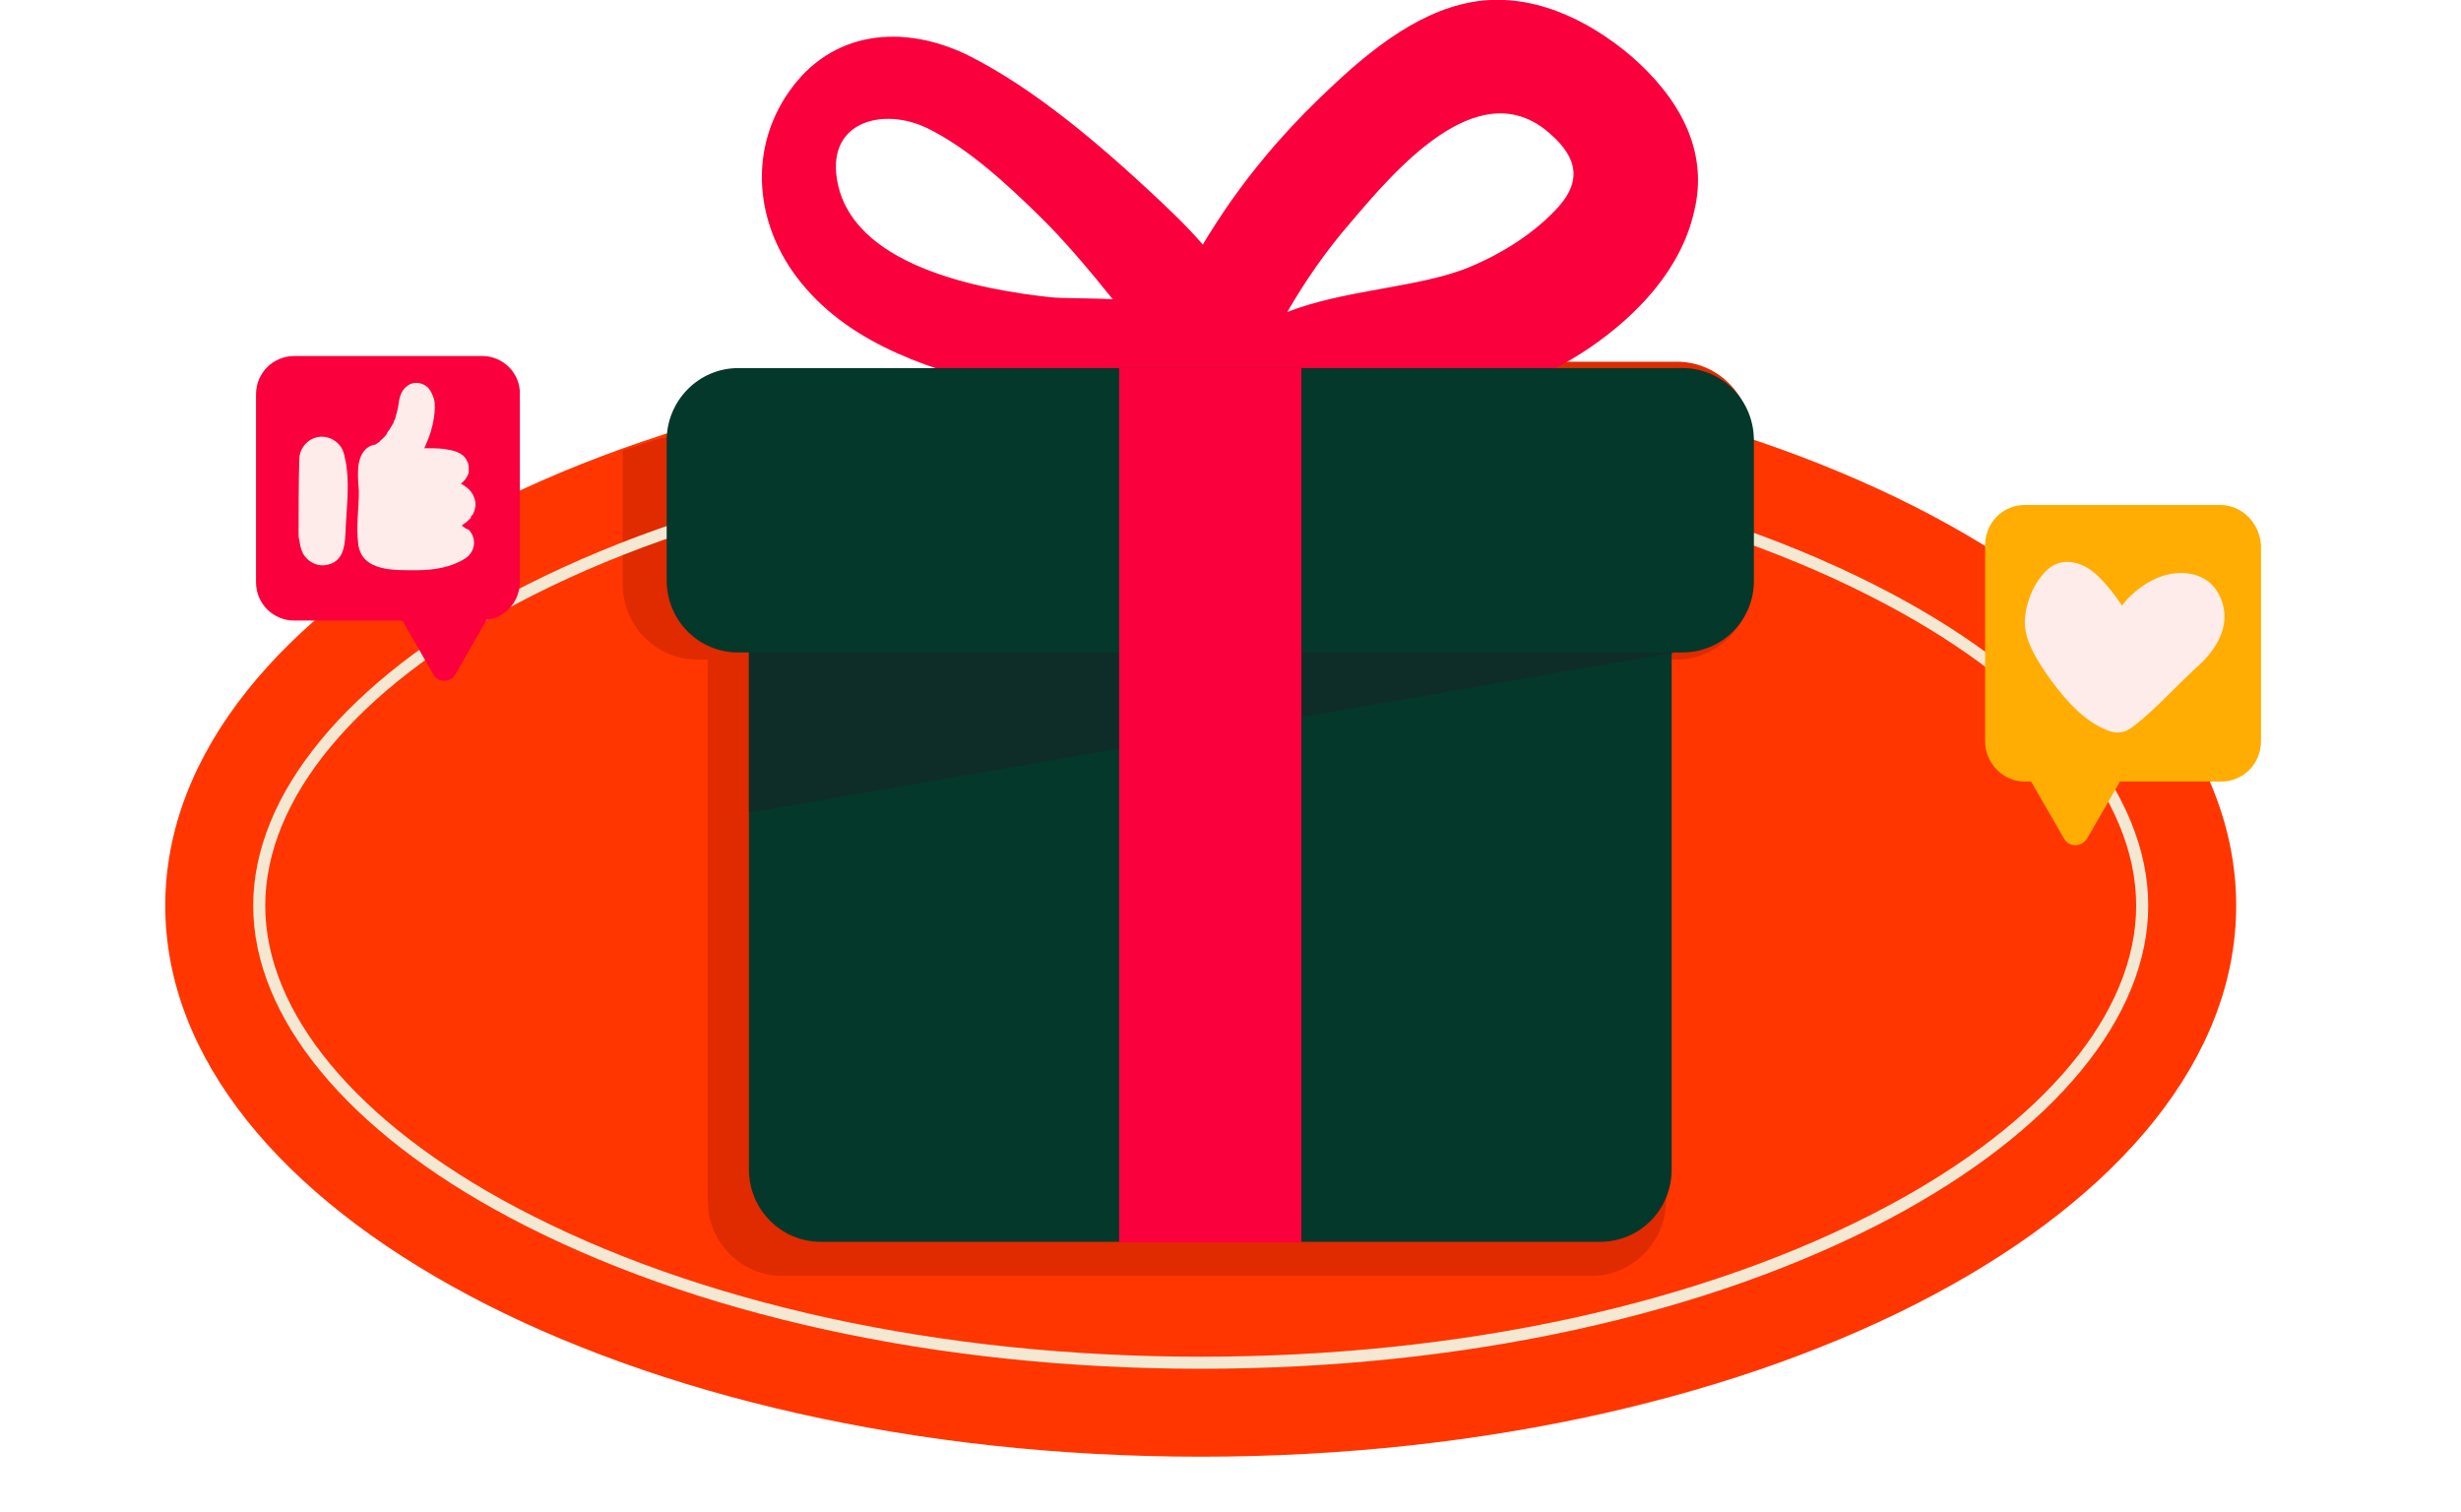
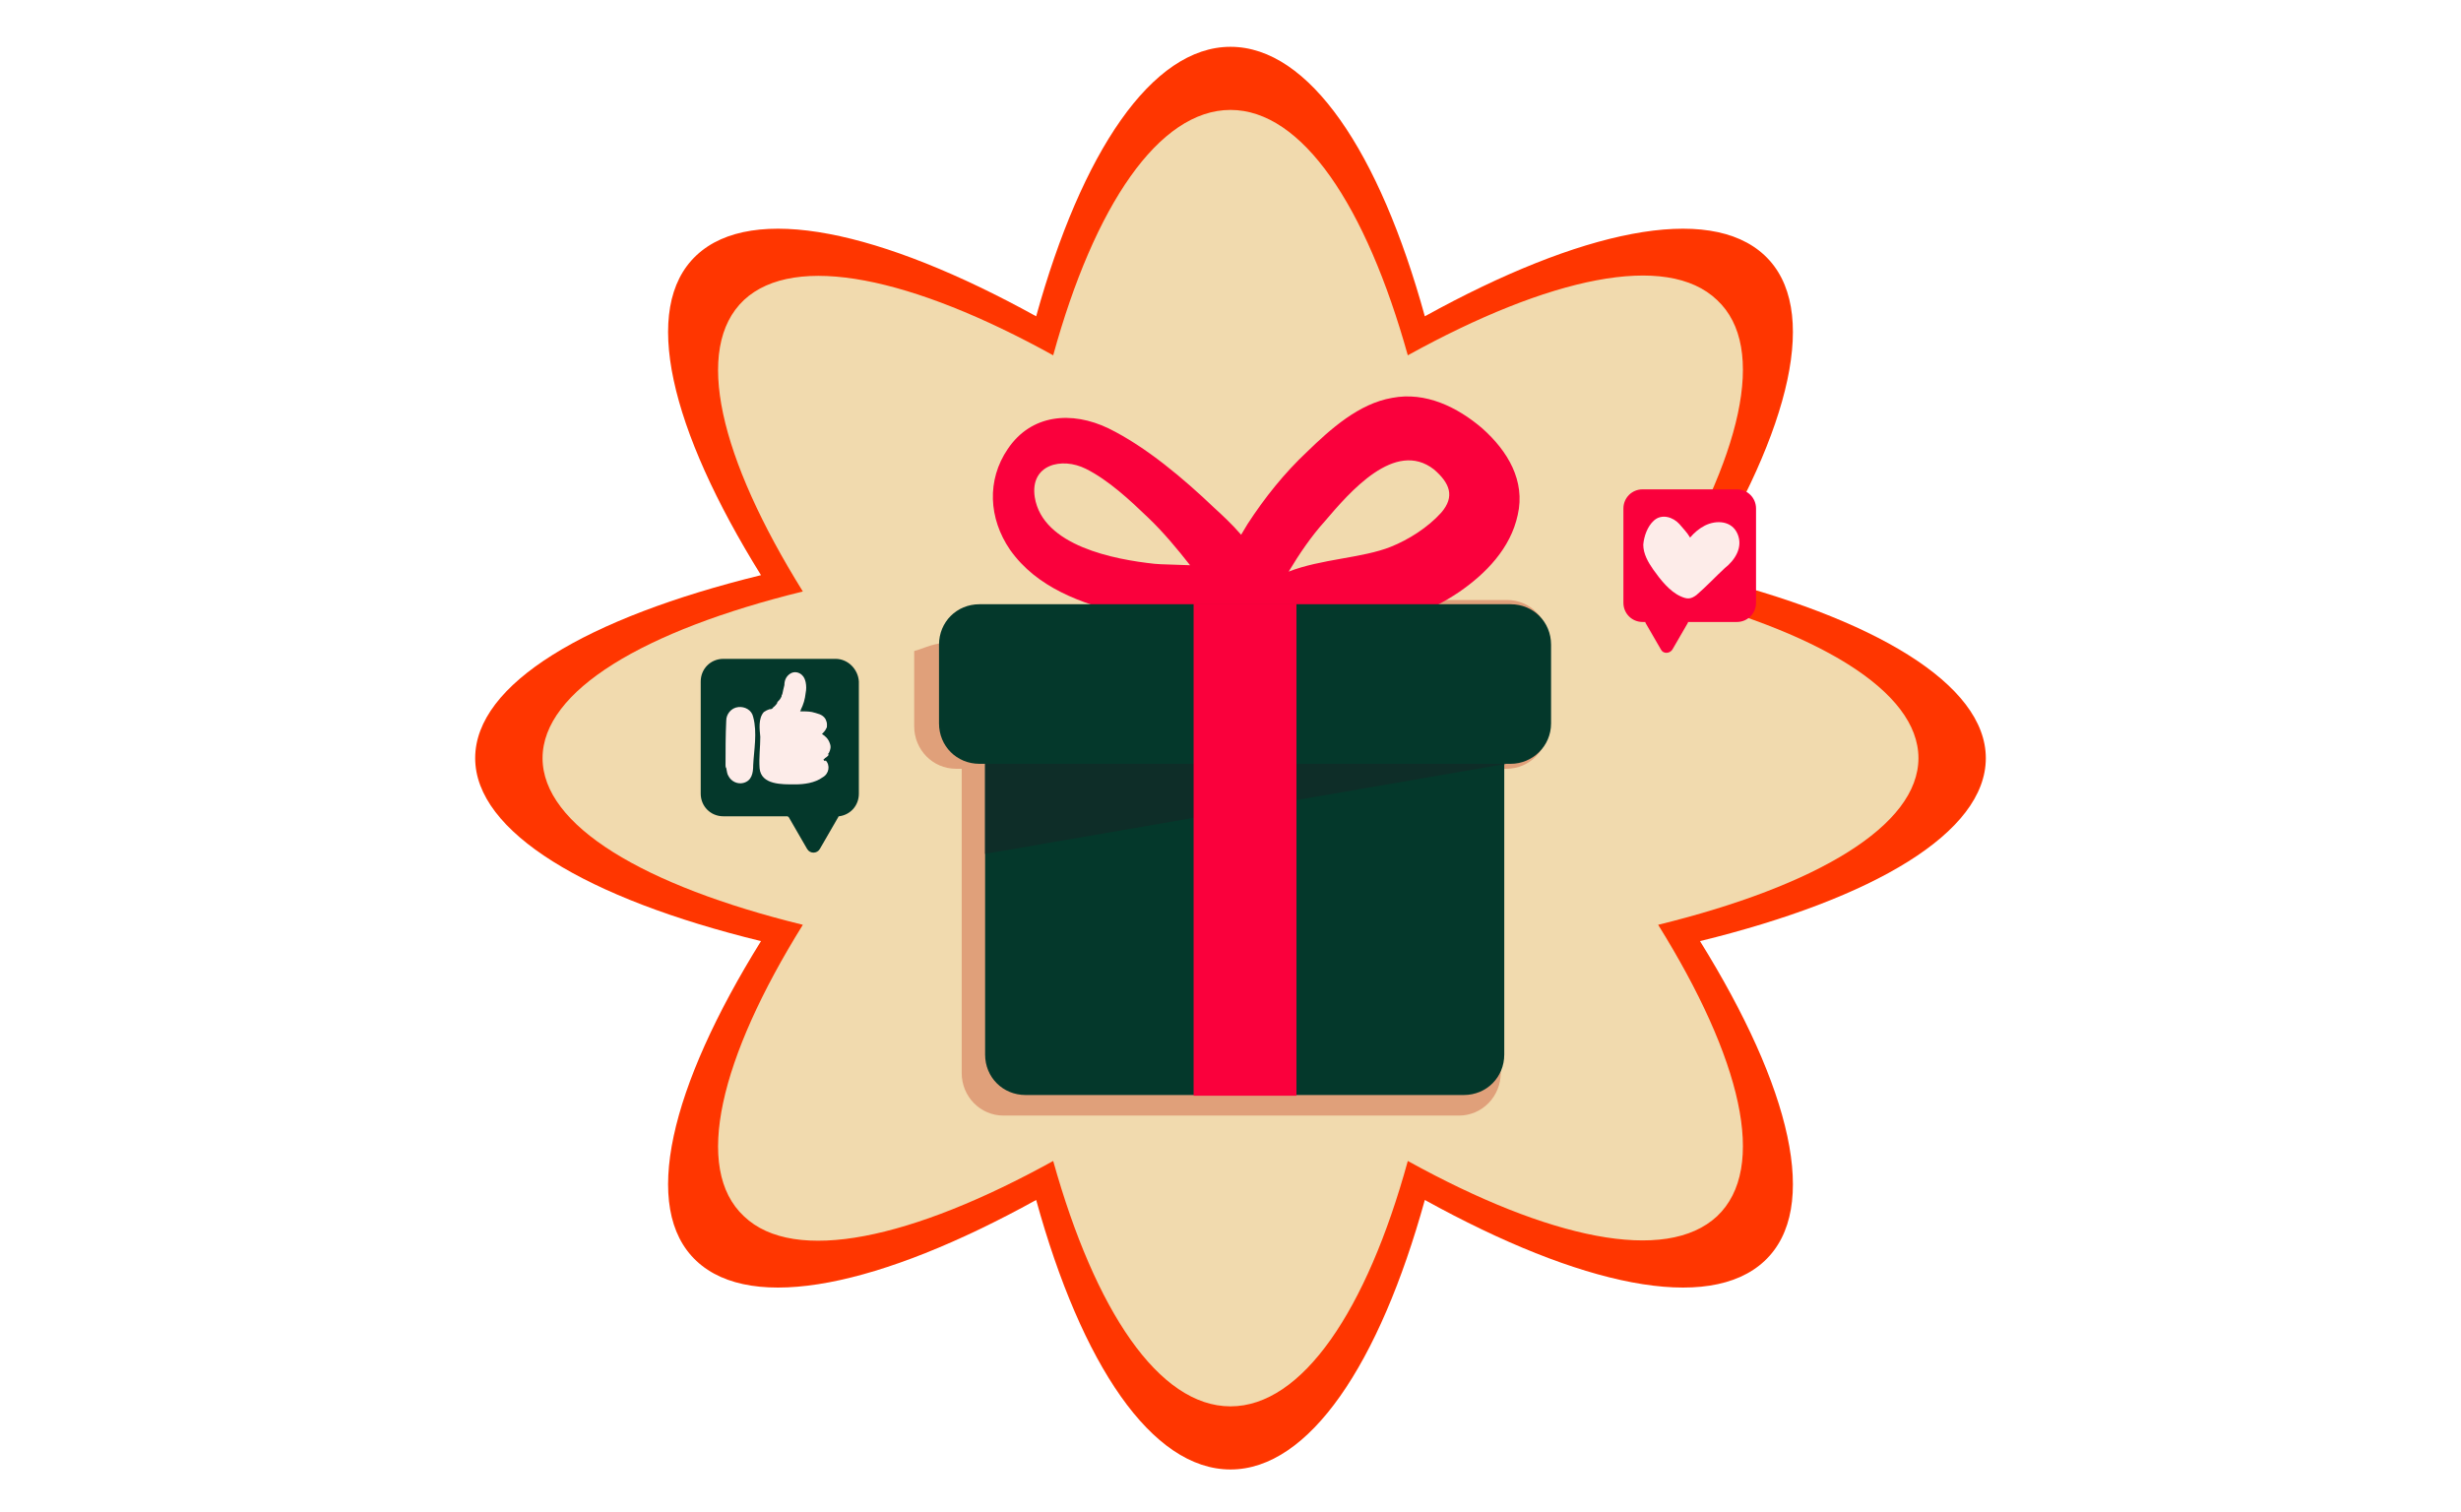
- <svg xmlns="http://www.w3.org/2000/svg" version="1.1" id="Capa_1" x="0px" y="0px" viewBox="0 0 347 213.1" style="enable-background:new 0 0 347 213.1;" xml:space="preserve">
+ <svg xmlns="http://www.w3.org/2000/svg" version="1.1" x="0px" y="0px" viewBox="0 0 347 213.1" style="enable-background:new 0 0 347 213.1;" xml:space="preserve">
  <style type="text/css">
	.st0{fill:#FF3600;}
- 	.st1{fill:#E02A00;}
- 	.st2{fill:#F4E8D2;}
+ 	.st1{fill:#F1DAAE;}
+ 	.st2{opacity:0.5;fill:#D06546;}
	.st3{fill:#FA003C;}
	.st4{fill:#04382B;}
	.st5{fill:#0E2D28;}
	.st6{fill:#FDECE9;}
- 	.st7{fill:#FFAD03;}
+ 	.st7{fill:#F4E8D2;}
+ 	.st8{fill:#004333;}
+ 	.st9{fill:#FF8E90;}
</style>
-   <g id="Capa_1_1_">
-     <path class="st0" d="M169.3,205.4c80.6,0,146-34.8,146-77.7S249.9,50,169.3,50s-146,34.8-146,77.7S88.7,205.4,169.3,205.4z" />
-     <path class="st1" d="M236.4,51h-86.7c1.1,0.9,2.2,1.8,3,3c0.4,0.5-1,1.4-1.4,1.3c-2.2-0.3-4.4,0.5-6.6,0.8   c-2.4,0.3-4.8,0.7-7.3,0.8c-4.2,0.2-8.4,0.1-12.6,0.3s-8.5,0.7-12.7,1.3s-8.5,1.3-12.7,2.1c-2,0.4-4,0.8-6,1.2   c-1.9,0.4-3.7,1.2-5.6,1.7v18.9c0,5.8,4.7,10.6,10.5,10.6h1.5v76.3c0,5.9,4.7,10.6,10.5,10.6h114.1c5.8,0,10.5-4.8,10.5-10.6V93   h1.5c5.8,0,10.5-4.8,10.5-10.6V61.6C246.9,55.7,242.2,51,236.4,51z" />
-     <path class="st2" d="M169.3,193c-37,0-71.6-7.6-97.4-21.3c-23-12.2-36.2-28.3-36.2-44s13.2-31.7,36.2-44   c25.8-13.7,60.4-21.3,97.4-21.3s71.6,7.6,97.4,21.3c23,12.2,36.2,28.3,36.2,44s-13.2,31.7-36.2,44C240.9,185.4,206.3,193,169.3,193   z M169.3,64.1c-36.7,0-71,7.5-96.6,21.1c-22.4,11.9-35.3,27.4-35.3,42.5s12.9,30.6,35.3,42.5c25.6,13.6,59.9,21.1,96.6,21.1   s71-7.5,96.6-21.1c22.4-11.9,35.3-27.4,35.3-42.5s-12.9-30.6-35.3-42.5C240.3,71.6,206,64.1,169.3,64.1z" />
+   <g id="Capa_1">
+     <g id="OBJECTS">
+ 	</g>
+     <path class="st0" d="M67,106.9c0-10.5,15.8-19.8,40.3-25.8c-12.8-20.6-17-37.7-9.1-45.1c7.9-7.4,26-3.5,47.9,8.6   c6.4-23.1,16.3-38,27.4-38c11.1,0,21,14.8,27.4,38c21.9-12.1,40-16,47.9-8.6c7.9,7.4,3.7,24.5-9.1,45.1c24.6,6,40.3,15.4,40.3,25.8   c0,10.5-15.8,19.8-40.3,25.8c12.8,20.6,17,37.7,9.1,45.1c-7.9,7.4-26,3.5-47.9-8.6c-6.4,23.1-16.3,38-27.4,38   c-11.1,0-21-14.8-27.4-38c-21.9,12.1-40,16-47.9,8.6c-7.9-7.4-3.7-24.5,9.1-45.1C82.7,126.7,67,117.3,67,106.9z" />
+     <path class="st1" d="M76.5,106.9c0-9.5,14.3-18,36.7-23.5c-11.7-18.8-15.5-34.3-8.3-41.1c7.2-6.7,23.7-3.2,43.6,7.8   c5.8-21.1,14.9-34.6,25-34.6c10.1,0,19.1,13.5,25,34.6c19.9-11,36.5-14.6,43.6-7.8c7.2,6.7,3.4,22.3-8.3,41.1   c22.4,5.5,36.7,14,36.7,23.5c0,9.5-14.3,18-36.7,23.5c11.7,18.8,15.5,34.3,8.3,41.1c-7.2,6.7-23.7,3.2-43.6-7.8   c-5.8,21.1-14.9,34.6-25,34.6c-10.1,0-19.1-13.5-25-34.6c-19.9,11-36.5,14.6-43.6,7.8c-7.2-6.7-3.4-22.3,8.3-41.1   C90.8,124.9,76.5,116.4,76.5,106.9z" />
+     <path class="st2" d="M212.5,84.6h-48.8c0.6,0.5,1.2,1,1.7,1.7c0.2,0.3-0.6,0.8-0.8,0.7c-1.2-0.2-2.5,0.3-3.7,0.5   c-1.4,0.2-2.7,0.4-4.1,0.5c-2.4,0.1-4.7,0.1-7.1,0.2c-2.4,0.1-4.8,0.4-7.1,0.7c-2.4,0.3-4.8,0.7-7.1,1.2c-1.1,0.2-2.3,0.5-3.4,0.7   c-1.1,0.2-2.1,0.7-3.2,1v10.6c0,3.3,2.6,6,5.9,6h0.8v42.9c0,3.3,2.6,6,5.9,6h64.2c3.3,0,5.9-2.7,5.9-6v-42.9h0.8   c3.3,0,5.9-2.7,5.9-6V90.6C218.4,87.3,215.8,84.6,212.5,84.6z" />
    <g>
-       <path class="st0" d="M152.4,65c1.4,4.8,2.6,6.5,6,8.5c-3.4,2-4.6,3.6-6,8.5c-1.4-4.8-2.6-6.5-6-8.5C149.8,71.5,151,69.8,152.4,65z     M167.5,81.2c2.1,1.2,2.8,2.2,3.7,5.2c0.9-3,1.6-4,3.7-5.2c-2.1-1.2-2.8-2.2-3.7-5.2C170.4,78.9,169.7,79.9,167.5,81.2z     M157.4,58.6c4.9,2.9,6.6,5.2,8.6,12.1c2-6.9,3.7-9.2,8.6-12.1c-4.9-2.9-6.6-5.2-8.6-12.1C164,53.4,162.3,55.7,157.4,58.6z" />
-       <path class="st3" d="M230.1,8c-6.2-5.3-14.3-9.2-22.6-7.7S192,8.1,186.1,13.8c-5.6,5.4-10.7,11.5-14.9,18.1    c-0.5,0.8-1.1,1.7-1.6,2.6c-2.3-2.7-4.8-5-6.7-6.8c-7.7-7.2-17-15.2-26.4-19.9c-9.2-4.5-19.3-3.5-25.3,5.2    c-5.4,7.8-4.8,17.5,0.5,25.2c6.7,9.6,18,13.5,28.8,16.2c4.9,1.3,14.4,4.5,21.9,4.3c2.1,3.8,7.5,5,10.8,0.8    c0.1-0.1,0.2-0.3,0.3-0.5c0.2,0.1,0.3,0.3,0.4,0.4c8.1,4.9,18.5,1,27.1-1c8.3-1.9,16.1-4.6,23.2-9.4c6.7-4.6,12.9-11.1,14.7-19.3    C241,21,236.5,13.6,230.1,8z M148,41.9c-9.9-1.1-28.1-4.4-30-16.7c-1.3-8.2,6.7-10.1,12.8-7.1c5.7,2.8,11.1,7.8,15.6,12.2    c3.7,3.6,7.2,7.8,10.5,11.9C153.2,42,149.8,42.1,148,41.9z M219.8,29.1c-3.4,3.8-8.1,6.7-12.7,8.6c-7.1,2.9-17.5,3.1-25.6,6.3    c2.6-4.5,5.6-8.8,9-12.7c6.2-7.3,17.6-20.7,27.4-13C222,21.6,223.4,25,219.8,29.1z" />
-       <path class="st4" d="M237.2,92H104.1C98.5,92,94,87.5,94,81.8V62.1c0-5.6,4.5-10.2,10.1-10.2h133.1c5.6,0,10.1,4.5,10.1,10.2v19.8    C247.3,87.5,242.8,92,237.2,92z" />
-       <path class="st4" d="M225.6,76H115.7c-5.6,0-10.1,4.5-10.1,10.2v78.7c0,5.6,4.5,10.2,10.1,10.2h109.9c5.6,0,10.1-4.5,10.1-10.2    V86.1C235.7,80.5,231.2,76,225.6,76z" />
-       <path class="st5" d="M236.2,92H105.6v22.6L236.2,92z" />
-       <path class="st3" d="M183.5,51.9h-25.7v123.3h25.7V51.9z" />
+       <path class="st0" d="M165.3,92.5c0.8,2.7,1.5,3.7,3.4,4.8c-1.9,1.1-2.6,2-3.4,4.8c-0.8-2.7-1.5-3.7-3.4-4.8    C163.8,96.2,164.5,95.2,165.3,92.5z M173.7,101.6c1.2,0.7,1.6,1.2,2.1,2.9c0.5-1.7,0.9-2.3,2.1-2.9c-1.2-0.7-1.6-1.2-2.1-2.9    C175.4,100.3,175,100.9,173.7,101.6z M168.1,88.9c2.8,1.6,3.7,2.9,4.8,6.8c1.1-3.9,2.1-5.2,4.8-6.8c-2.8-1.6-3.7-2.9-4.8-6.8    C171.8,86,170.8,87.3,168.1,88.9z" />
+       <path class="st3" d="M209,60.4c-3.5-3-8-5.2-12.7-4.3c-4.7,0.8-8.7,4.4-12,7.6c-3.2,3-6,6.5-8.4,10.2c-0.3,0.5-0.6,1-0.9,1.5    c-1.3-1.5-2.7-2.8-3.8-3.8c-4.3-4.1-9.6-8.6-14.9-11.2c-5.2-2.5-10.9-2-14.2,2.9c-3,4.4-2.7,9.8,0.3,14.2    c3.8,5.4,10.1,7.6,16.2,9.1c2.8,0.7,8.1,2.5,12.3,2.4c1.2,2.1,4.2,2.8,6.1,0.5c0.1-0.1,0.1-0.2,0.2-0.3c0.1,0.1,0.2,0.2,0.2,0.2    c4.6,2.8,10.4,0.6,15.2-0.6c4.7-1.1,9.1-2.6,13.1-5.3c3.8-2.6,7.3-6.2,8.3-10.9C215.1,67.8,212.6,63.6,209,60.4z M162.8,79.5    c-5.6-0.6-15.8-2.5-16.9-9.4c-0.7-4.6,3.8-5.7,7.2-4c3.2,1.6,6.2,4.4,8.8,6.9c2.1,2,4.1,4.4,5.9,6.7    C165.7,79.6,163.8,79.6,162.8,79.5z M203.2,72.3c-1.9,2.1-4.6,3.8-7.1,4.8c-4,1.6-9.8,1.7-14.4,3.5c1.5-2.5,3.2-5,5.1-7.1    c3.5-4.1,9.9-11.6,15.4-7.3C204.4,68.1,205.2,70,203.2,72.3z" />
+       <path class="st4" d="M213,107.7h-74.9c-3.2,0-5.7-2.5-5.7-5.7V90.9c0-3.2,2.5-5.7,5.7-5.7H213c3.2,0,5.7,2.5,5.7,5.7V102    C218.7,105.2,216.1,107.7,213,107.7z" />
+       <path class="st4" d="M206.4,98.7h-61.8c-3.2,0-5.7,2.5-5.7,5.7v44.3c0,3.2,2.5,5.7,5.7,5.7h61.8c3.2,0,5.7-2.5,5.7-5.7v-44.3    C212.1,101.2,209.6,98.7,206.4,98.7z" />
+       <path class="st5" d="M212.4,107.7h-73.5v12.7L212.4,107.7z" />
+       <path class="st3" d="M182.8,85.1h-14.5v69.4h14.5V85.1z" />
    </g>
-     <path class="st3" d="M68,50.2H41.5c-3,0-5.4,2.4-5.4,5.4v26.5c0,3,2.4,5.4,5.4,5.4h15.2c0,0.1,0,0.1,0.1,0.1l4.3,7.5   c0.7,1.2,2.4,1.2,3.1,0l4.3-7.5c0-0.1,0.1-0.1,0.1-0.2c2.7-0.3,4.7-2.6,4.7-5.4V55.6C73.4,52.7,71,50.2,68,50.2z" />
-     <path class="st6" d="M48.5,64c-0.4-1.6-2-2.6-3.5-2.4c-1.6,0.2-2.8,1.6-2.8,3.2c-0.1,3.5-0.1,7.1-0.1,10.6c0,0.2,0,0.5,0.1,0.7   c0.1,0.7,0.2,1.3,0.5,1.9c0.7,1.3,2.2,2,3.6,1.6c2-0.5,2.3-2.4,2.4-4.2C48.8,71.8,49.5,67.7,48.5,64z" />
-     <path class="st6" d="M65.1,74.1c0.1-0.1,0.3-0.2,0.4-0.3c0.1,0,1.1-0.9,0.9-0.9c0,0,0,0,0-0.1c-0.1,0.1-0.1,0.1-0.1,0.2   c0-0.1,0.3-0.4,0.4-0.5c0.3-0.7,0.5-1.4,0.2-2.2c-0.3-1-1-1.6-1.9-2.1c0.4-0.3,0.8-0.8,1-1.3c0.1-0.2,0.1-0.4,0.1-0.6   c0-0.1,0-0.1,0-0.3c0-0.4-0.1-0.8-0.3-1.1c-0.6-1.2-2-1.4-3.2-1.6c-0.9-0.1-1.9-0.1-2.8-0.1c0.1-0.1,0.1-0.2,0.2-0.4   c0.6-1.3,1-2.6,1.2-4c0.1-0.8,0.2-1.7,0-2.5c-0.2-0.6-0.4-1.1-0.8-1.6c-0.7-0.7-1.9-1-2.8-0.4c-1,0.6-1.3,1.7-1.4,2.7   c-0.1,0.7-0.3,1.4-0.5,2.1c-0.1,0.2-0.2,0.3-0.2,0.5c-0.2,0.3-0.4,0.7-0.6,1c-0.1,0.1-0.2,0.2-0.3,0.4c0,0,0,0,0,0.1   c-0.2,0.3-0.5,0.6-0.7,0.8c-0.1,0.1-0.3,0.2-0.4,0.4c-0.2,0.1-0.4,0.3-0.6,0.4h-0.1c-0.5,0.1-0.9,0.3-1.3,0.7   c-1.4,1.5-1,4.1-0.9,5.9c0,2.4-0.4,4.9-0.1,7.3c0.4,4.1,5.3,3.8,8.4,3.8c2.2,0,4.7-0.4,6.6-1.6c1.5-0.9,1.8-2.8,0.6-4.1   C65.7,74.6,65.4,74.3,65.1,74.1z" />
-     <path class="st7" d="M313,71.2h-27.5c-3.1,0-5.6,2.5-5.6,5.7v27.6c0,3.1,2.5,5.7,5.6,5.7h0.9c0,0.1,0,0.1,0.1,0.2l4.5,7.8   c0.7,1.3,2.5,1.3,3.3,0l4.5-7.8c0,0,0-0.1,0.1-0.2h14.3c3.1,0,5.6-2.5,5.6-5.7V76.9C318.6,73.7,316.1,71.2,313,71.2z" />
-     <path class="st6" d="M313.1,84.3c-1.7-4-6.3-4.2-9.6-2.5c-1.7,0.9-3.2,2.1-4.3,3.6c-0.9-1.4-2-2.8-3.2-4c-1.9-2-5.1-3.2-7.4-1   c-1.8,1.7-3,4.6-3.1,7.1c-0.1,2.6,1.5,5.2,2.9,7.3c2,2.9,4.8,6.4,8.1,7.9c1.9,0.9,3,0.8,4.6-0.5c3-2.4,5.6-5.3,8.4-7.9   C312.3,91.9,314.8,88.3,313.1,84.3z" />
+     <path class="st3" d="M244.9,69h-13.3c-1.5,0-2.7,1.2-2.7,2.7V85c0,1.5,1.2,2.7,2.7,2.7h0.4c0,0,0,0,0,0.1l2.2,3.8   c0.3,0.6,1.2,0.6,1.6,0l2.2-3.8c0,0,0,0,0-0.1h6.9c1.5,0,2.7-1.2,2.7-2.7V71.7C247.6,70.2,246.4,69,244.9,69z" />
+     <path class="st6" d="M245,75.3c-0.8-1.9-3-2-4.6-1.2c-0.8,0.4-1.5,1-2.1,1.7c-0.4-0.7-1-1.3-1.5-1.9c-0.9-1-2.5-1.5-3.6-0.5   c-0.9,0.8-1.4,2.2-1.5,3.4c0,1.3,0.7,2.5,1.4,3.5c1,1.4,2.3,3.1,3.9,3.8c0.9,0.4,1.4,0.4,2.2-0.2c1.4-1.2,2.7-2.6,4-3.8   C244.6,79,245.8,77.2,245,75.3z" />
+     <g>
+       <path class="st4" d="M117.8,92.9H102c-1.8,0-3.2,1.4-3.2,3.2v15.8c0,1.8,1.4,3.2,3.2,3.2h9.1c0,0.1,0,0.1,0.1,0.1l2.6,4.5    c0.4,0.7,1.4,0.7,1.8,0l2.6-4.5c0-0.1,0.1-0.1,0.1-0.1c1.6-0.2,2.8-1.5,2.8-3.2V96.1C121,94.4,119.6,92.9,117.8,92.9z" />
+       <path class="st6" d="M106.2,101.1c-0.2-1-1.2-1.5-2.1-1.4c-1,0.1-1.7,1-1.7,1.9c-0.1,2.1-0.1,4.2-0.1,6.3c0,0.1,0,0.3,0.1,0.4    c0.1,0.4,0.1,0.8,0.3,1.1c0.4,0.8,1.3,1.2,2.1,1c1.2-0.3,1.4-1.4,1.4-2.5C106.3,105.8,106.8,103.3,106.2,101.1z" />
+       <path class="st6" d="M116.1,107.1c0.1-0.1,0.2-0.1,0.2-0.2c0.1,0,0.7-0.5,0.5-0.5c0,0,0,0,0-0.1c-0.1,0.1-0.1,0.1-0.1,0.1    c0-0.1,0.2-0.2,0.2-0.3c0.2-0.4,0.3-0.8,0.1-1.3c-0.2-0.6-0.6-1-1.1-1.3c0.2-0.2,0.5-0.5,0.6-0.8c0.1-0.1,0.1-0.2,0.1-0.4    c0-0.1,0-0.1,0-0.2c0-0.2-0.1-0.5-0.2-0.7c-0.4-0.7-1.2-0.8-1.9-1c-0.5-0.1-1.1-0.1-1.7-0.1c0.1-0.1,0.1-0.1,0.1-0.2    c0.4-0.8,0.6-1.5,0.7-2.4c0.1-0.5,0.1-1,0-1.5c-0.1-0.4-0.2-0.7-0.5-1c-0.4-0.4-1.1-0.6-1.7-0.2c-0.6,0.4-0.8,1-0.8,1.6    c-0.1,0.4-0.2,0.8-0.3,1.3c-0.1,0.1-0.1,0.2-0.1,0.3c-0.1,0.2-0.2,0.4-0.4,0.6c-0.1,0.1-0.1,0.1-0.2,0.2c0,0,0,0,0,0.1    c-0.1,0.2-0.3,0.4-0.4,0.5c-0.1,0.1-0.2,0.1-0.2,0.2c-0.1,0.1-0.2,0.2-0.4,0.2h-0.1c-0.3,0.1-0.5,0.2-0.8,0.4    c-0.8,0.9-0.6,2.4-0.5,3.5c0,1.4-0.2,2.9-0.1,4.4c0.2,2.4,3.2,2.3,5,2.3c1.3,0,2.8-0.2,3.9-1c0.9-0.5,1.1-1.7,0.4-2.4    C116.4,107.4,116.2,107.3,116.1,107.1z" />
+     </g>
  </g>
-   <g id="OBJECTS">
- </g>
+   <g id="OBJECTS_1_">
+     <g>
+       <path class="st2" d="M282.8-108.3c-7.8,0-14.4-5.6-15.9-13c-30.5-1-58.9-13.3-80.5-34.9c-25.9-25.9-38.4-61.7-34.2-98.3    c0.9-7.5,6.8-13.4,14.2-14.2c4.6-0.5,9.2-0.8,13.8-0.8c18.8,0,37,4.3,53.3,12.5c-2.3-8.2-3.6-17.9-3.6-29.5    c0-3.3,0.1-6.7,0.3-10.2c-2.9,1.9-5.8,3.7-8.7,5.4c-16.3,9.4-30.7,14-43.9,14c-20.4,0-37-10.9-49.4-32.5    c-14.3-24.8-20.6-60.5,30.7-90.1c2.9-1.7,5.9-3.3,9-4.9c-3.1-1.6-6.2-3.2-9-4.9c-28.3-16.3-56.6-45.2-30.7-90.1    c12.4-21.6,29.1-32.5,49.4-32.5c13.2,0,27.6,4.6,43.9,14c2.9,1.7,5.8,3.5,8.7,5.4c-0.2-3.5-0.3-6.9-0.3-10.2    c0-32.7,10.9-71.6,62.7-71.6c28.6,0,62.7,12.4,62.7,71.6c0,3.3-0.1,6.7-0.3,10.2c2.9-1.9,5.8-3.7,8.7-5.4    c16.3-9.4,30.7-14,43.9-14c20.4,0,37,10.9,49.4,32.5c9.6,16.6,12.4,31.6,8.8,45.9c-4.3,16.9-17.2,31.3-39.5,44.2    c-2.9,1.7-5.9,3.3-9,4.9c3.1,1.6,6.2,3.2,9,4.9c22.3,12.9,35.2,27.3,39.5,44.2c3.6,14.3,0.8,29.4-8.8,45.9    c-12.4,21.6-29.1,32.5-49.4,32.5l0,0c-13.2,0-27.6-4.6-43.9-14c-2.9-1.7-5.8-3.5-8.7-5.4c0.2,3.5,0.3,6.9,0.3,10.2    c0,11.5-1.3,21.3-3.6,29.5c16.3-8.2,34.5-12.5,53.3-12.5c4.6,0,9.2,0.3,13.8,0.8c7.5,0.9,13.4,6.8,14.2,14.2    c4.2,36.5-8.3,72.4-34.2,98.3c-21.6,21.6-50.1,33.9-80.5,34.9c-1.5,7.4-8,13-15.9,13H282.8z" />
+       <path class="st7" d="M287-120.2c-7.8,0-14.4-5.6-15.9-13c-30.5-1-58.9-13.3-80.5-34.9c-25.9-25.9-38.4-61.7-34.2-98.3    c0.9-7.5,6.8-13.4,14.2-14.2c4.6-0.5,9.2-0.8,13.8-0.8c18.8,0,37,4.3,53.3,12.5c-2.3-8.2-3.6-17.9-3.6-29.5    c0-3.3,0.1-6.7,0.3-10.2c-2.9,1.9-5.8,3.7-8.7,5.4c-16.3,9.4-30.7,14-43.9,14c-20.4,0-37-10.9-49.4-32.5    c-14.3-24.8-20.6-60.5,30.7-90.1c2.9-1.7,5.9-3.3,9-4.9c-3.1-1.6-6.2-3.2-9-4.9c-28.3-16.3-56.6-45.2-30.7-90.1    c12.4-21.6,29.1-32.5,49.4-32.5c13.2,0,27.6,4.6,43.9,14c2.9,1.7,5.8,3.5,8.7,5.4c-0.2-3.5-0.3-6.9-0.3-10.2    c0-32.7,10.9-71.6,62.7-71.6c28.6,0,62.7,12.4,62.7,71.6c0,3.3-0.1,6.7-0.3,10.2c2.9-1.9,5.8-3.7,8.7-5.4    c16.3-9.4,30.7-14,43.9-14c20.4,0,37,10.9,49.4,32.5c9.6,16.6,12.4,31.6,8.8,45.9c-4.3,16.9-17.2,31.3-39.5,44.2    c-2.9,1.7-5.9,3.3-9,4.9c3.1,1.6,6.2,3.2,9,4.9c22.3,12.9,35.2,27.3,39.5,44.2c3.6,14.3,0.8,29.4-8.8,45.9    c-12.4,21.6-29.1,32.5-49.4,32.5l0,0c-13.2,0-27.6-4.6-43.9-14c-2.9-1.7-5.8-3.5-8.7-5.4c0.2,3.5,0.3,6.9,0.3,10.2    c0,11.5-1.3,21.3-3.6,29.5c16.3-8.2,34.5-12.5,53.3-12.5c4.6,0,9.2,0.3,13.8,0.8c7.5,0.9,13.4,6.8,14.2,14.2    c4.2,36.5-8.3,72.4-34.2,98.3c-21.6,21.6-50.1,33.9-80.5,34.9c-1.5,7.4-8,13-15.9,13H287z" />
+       <rect x="287" y="-426.6" transform="matrix(-1 -1.224647e-16 1.224647e-16 -1 593.8325 -562.9855)" class="st8" width="19.8" height="290.2" />
+       <path class="st9" d="M422.6-397.8c-13.4-7.7-29.8-14.3-46.1-18.9c16.3-4.5,32.7-11.1,46.1-18.9c39.2-22.6,37.6-45.8,24.8-68    c-12.8-22.2-32.1-35.2-71.3-12.6c-13.4,7.7-27.3,18.6-39.4,30.4c4.2-16.4,6.7-33.9,6.7-49.3c0-45.2-20.8-55.4-46.5-55.4    c-25.7,0-46.5,10.2-46.5,55.4c0,15.4,2.5,32.9,6.7,49.3c-12.1-11.8-26-22.7-39.4-30.4c-39.2-22.6-58.4-9.7-71.3,12.6    c-12.8,22.2-14.4,45.4,24.8,68c13.4,7.7,29.8,14.3,46.1,18.9c-16.3,4.5-32.7,11.1-46.1,18.9c-39.2,22.6-37.6,45.8-24.8,68    c12.8,22.2,32.1,35.2,71.3,12.6c13.4-7.7,27.3-18.6,39.4-30.5c-4.2,16.4-6.7,33.9-6.7,49.3c0,45.2,20.8,55.4,46.5,55.4    c25.7,0,46.5-10.2,46.5-55.4c0-15.4-2.5-32.9-6.7-49.3c12.1,11.8,26,22.7,39.4,30.5c39.2,22.6,58.4,9.7,71.3-12.6    C460.2-352,461.8-375.2,422.6-397.8z" />
+       <ellipse transform="matrix(0.2063 -0.9785 0.9785 0.2063 643.3485 -40.1657)" class="st0" cx="296.9" cy="-416.6" rx="64.5" ry="64.5" />
+       <g>
+         <path d="M296.9-367.3c-27.2,0-49.3-22.1-49.3-49.3h7.3c0,23.2,18.9,42.1,42.1,42.1c23.2,0,42.1-18.9,42.1-42.1h7.3     C346.2-389.4,324.1-367.3,296.9-367.3z" />
+       </g>
+       <g>
+         <path class="st7" d="M292.8-427.7c0,13.7-6.9,24.9-15.4,24.9c-8.5,0-15.4-11.1-15.4-24.9c0-13.7,6.9-24.9,15.4-24.9     C285.9-452.5,292.8-441.4,292.8-427.7z" />
+         <path d="M272.4-451.1c-6,3.4-10.4,12.5-10.4,23.4c0,10.9,4.4,20.1,10.4,23.4c6-3.4,10.4-12.5,10.4-23.4     C282.8-438.6,278.4-447.7,272.4-451.1z" />
+       </g>
+       <g>
+         <path class="st7" d="M331.4-427.7c0,13.7-6.9,24.9-15.4,24.9c-8.5,0-15.4-11.1-15.4-24.9c0-13.7,6.9-24.9,15.4-24.9     C324.5-452.5,331.4-441.4,331.4-427.7z" />
+         <path d="M311.1-451.1c-6,3.4-10.4,12.5-10.4,23.4c0,10.9,4.4,20.1,10.4,23.4c6-3.4,10.4-12.5,10.4-23.4     C321.5-438.6,317.1-447.7,311.1-451.1z" />
+       </g>
+       <path class="st8" d="M336.3-235c-23.2,23.2-33,54.7-29.5,85c30.3,3.5,61.8-6.3,85-29.5c23.2-23.2,33-54.7,29.5-85    C391-268,359.5-258.2,336.3-235z" />
+       <path class="st8" d="M257.5-235c23.2,23.2,33,54.7,29.5,85c-30.3,3.5-61.8-6.3-85-29.5c-23.2-23.2-33-54.7-29.5-85    C202.8-268,234.3-258.2,257.5-235z" />
+     </g>
+     <g>
+       <path class="st2" d="M495.7-28.1c-1.2-0.3-2-1.4-1.9-2.6c0-1.2,0.9-2.2,2.1-2.5l6.6-1.3l4.1-15.6c-5.3-3.4-7.9-9.8-6.3-16.1    l4.1-15.6c0.4-1.4,1.8-2.2,3.2-1.8l23.3,6.2c1.4,0.4,2.2,1.8,1.8,3.2l-4.1,15.6c-1.7,6.3-7.1,10.6-13.4,10.9l-4.1,15.6l5.1,4.4    c0.9,0.8,1.2,2.1,0.6,3.2c-0.6,1.1-1.8,1.6-3,1.3L495.7-28.1z" />
+       <path class="st7" d="M496.7-29.5c-1.2-0.3-2-1.4-1.9-2.6c0-1.2,0.9-2.2,2.1-2.5l6.6-1.3l4.1-15.6c-5.3-3.4-7.9-9.8-6.3-16.1    l4.1-15.6c0.4-1.4,1.8-2.2,3.2-1.8l23.3,6.2c1.4,0.4,2.2,1.8,1.8,3.2L529.7-60c-1.7,6.3-7.1,10.6-13.4,10.9l-4.1,15.6l5.1,4.4    c0.9,0.8,1.2,2.1,0.6,3.2c-0.6,1.1-1.8,1.6-3,1.3L496.7-29.5z" />
+       <path class="st0" d="M527.2-60.7l4.1-15.6L508-82.5l-4.1,15.6c-1.5,5.8,1.4,11.8,6.8,14.1l-5.1,19.1l-8.2,1.6l18.1,4.8l-6.3-5.5    l5.1-19.1C520.1-51.2,525.7-54.9,527.2-60.7z" />
+       <path class="st0" d="M509.5-78.1l-3.2,11.9c-1.2,4.5,1,9.2,5.3,11.1c0,0,0,0,0,0c0.9,0.4,1.8,0.7,2.8,0.8c0,0,0,0,0,0    c4.7,0.5,8.9-2.5,10.1-7l1.5-5.8L509.5-78.1z" />
+     </g>
+   </g>
</svg>
